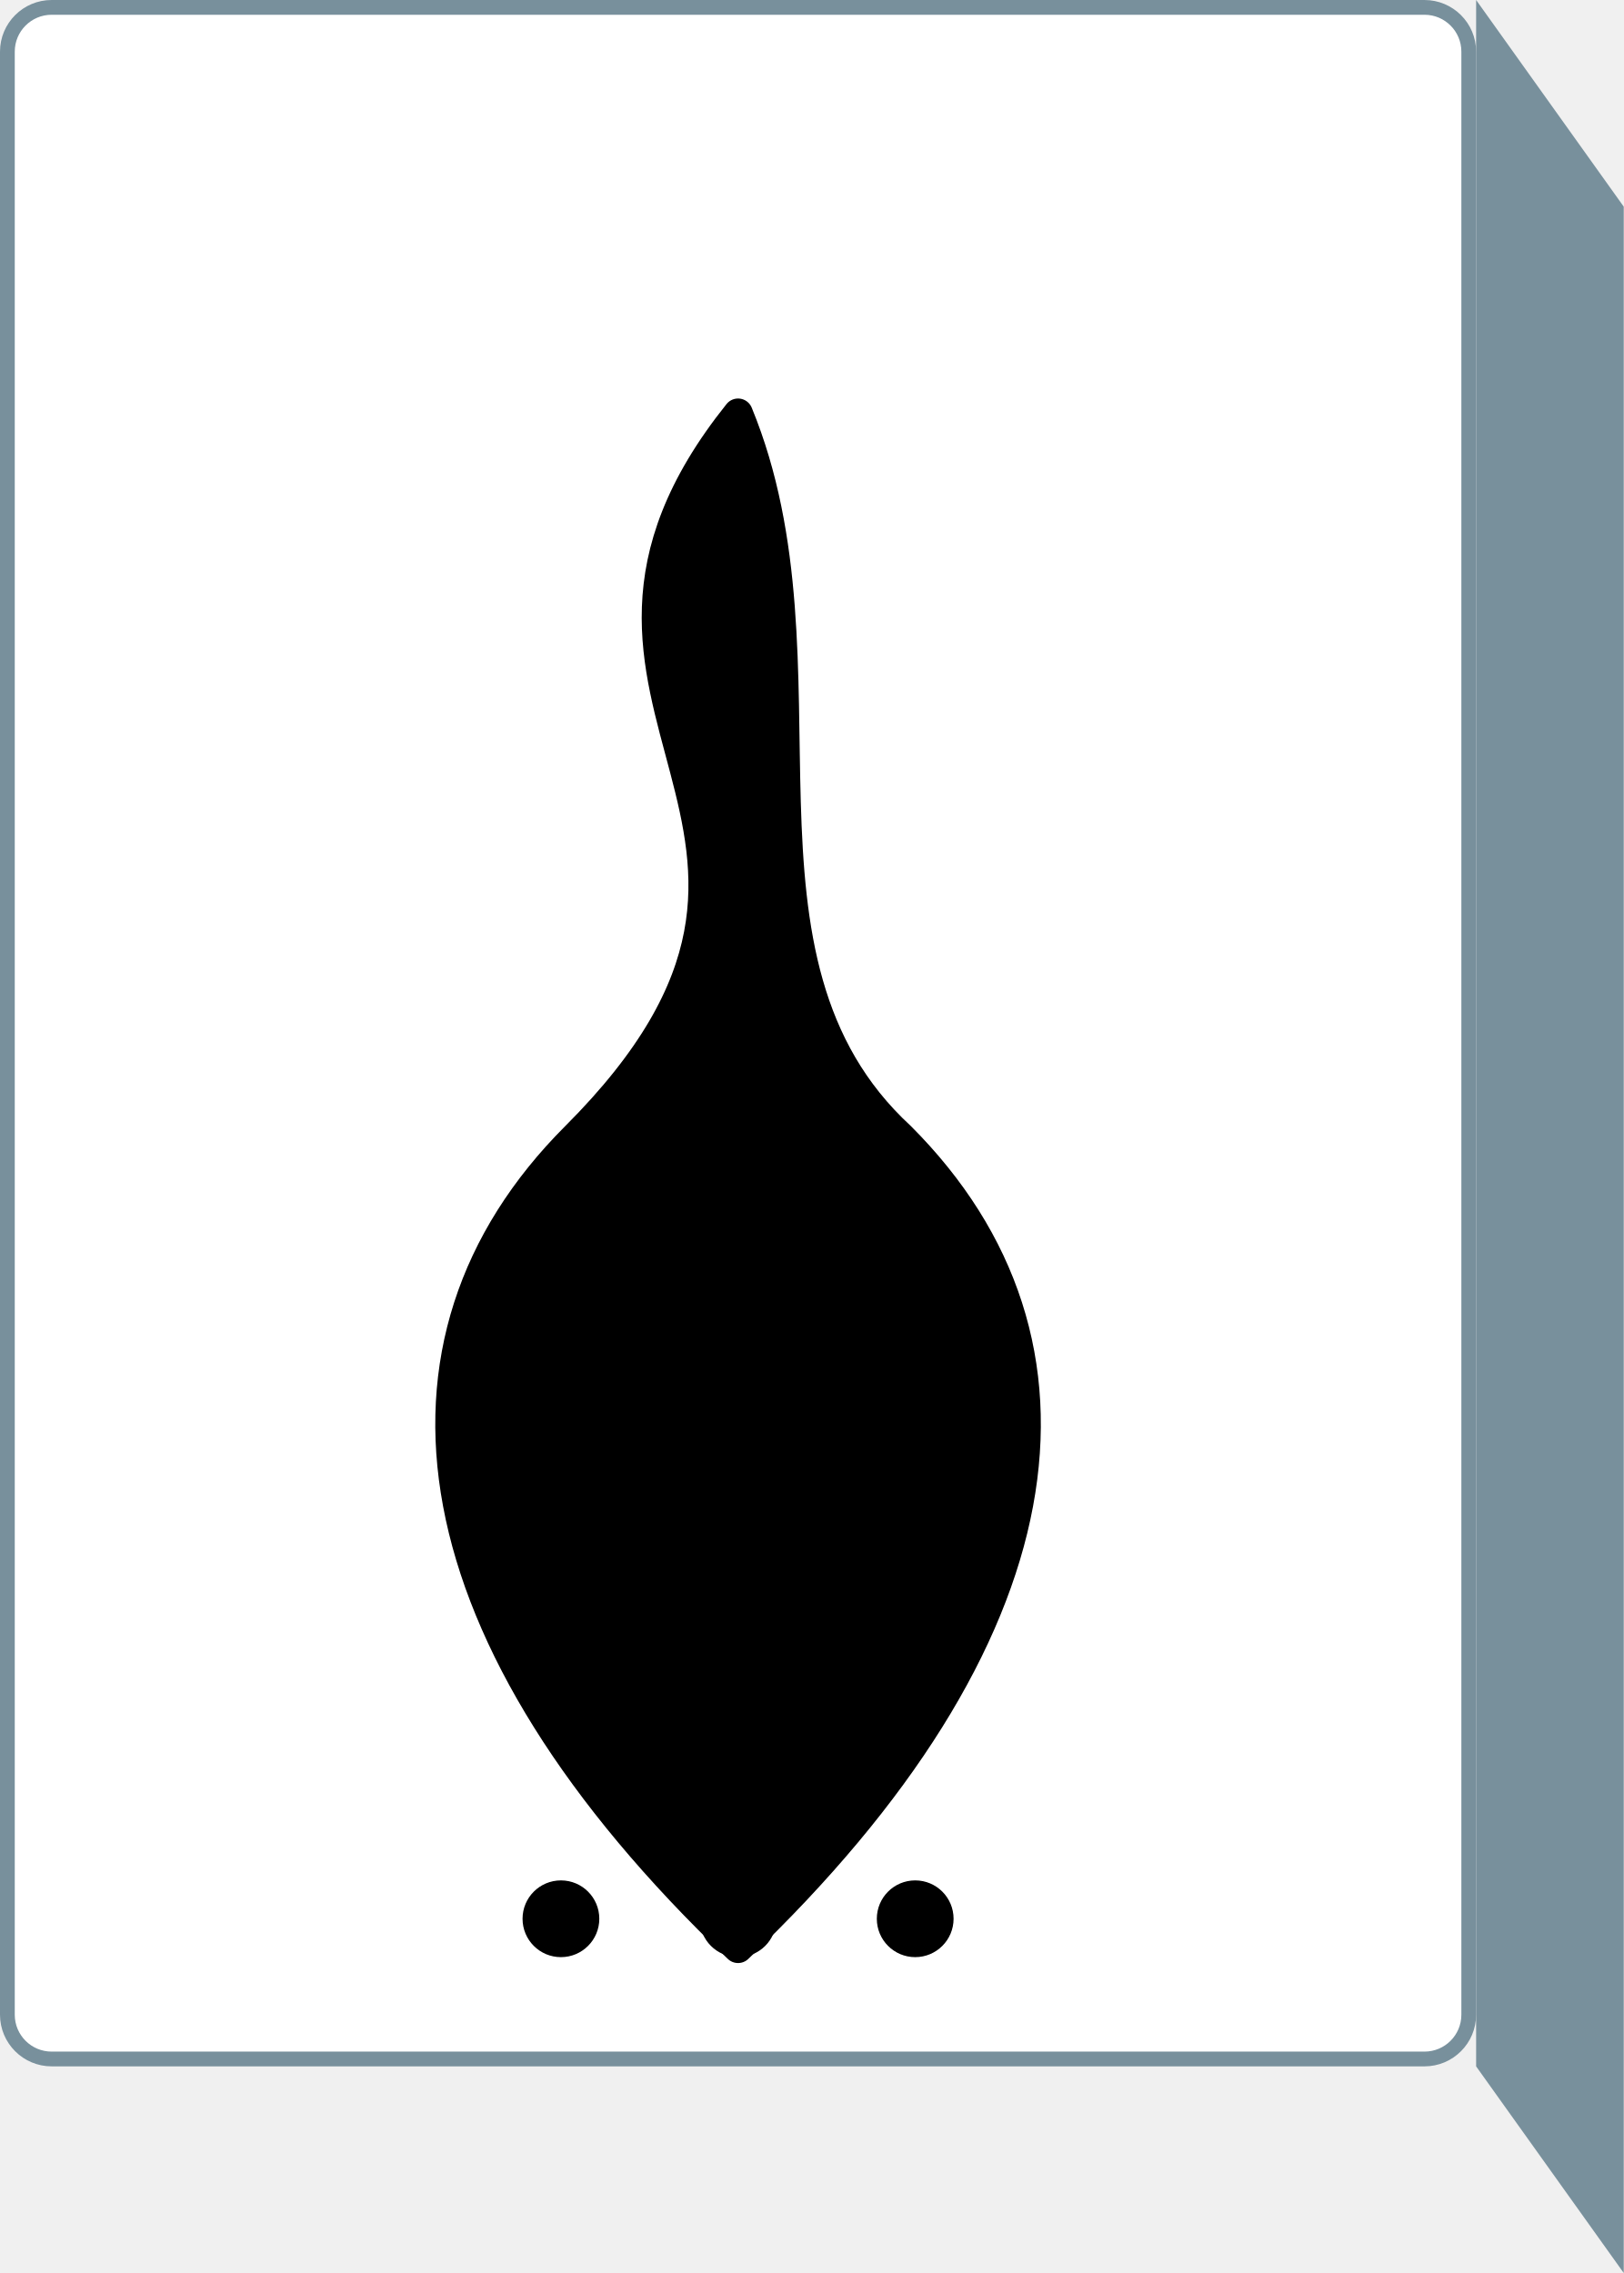
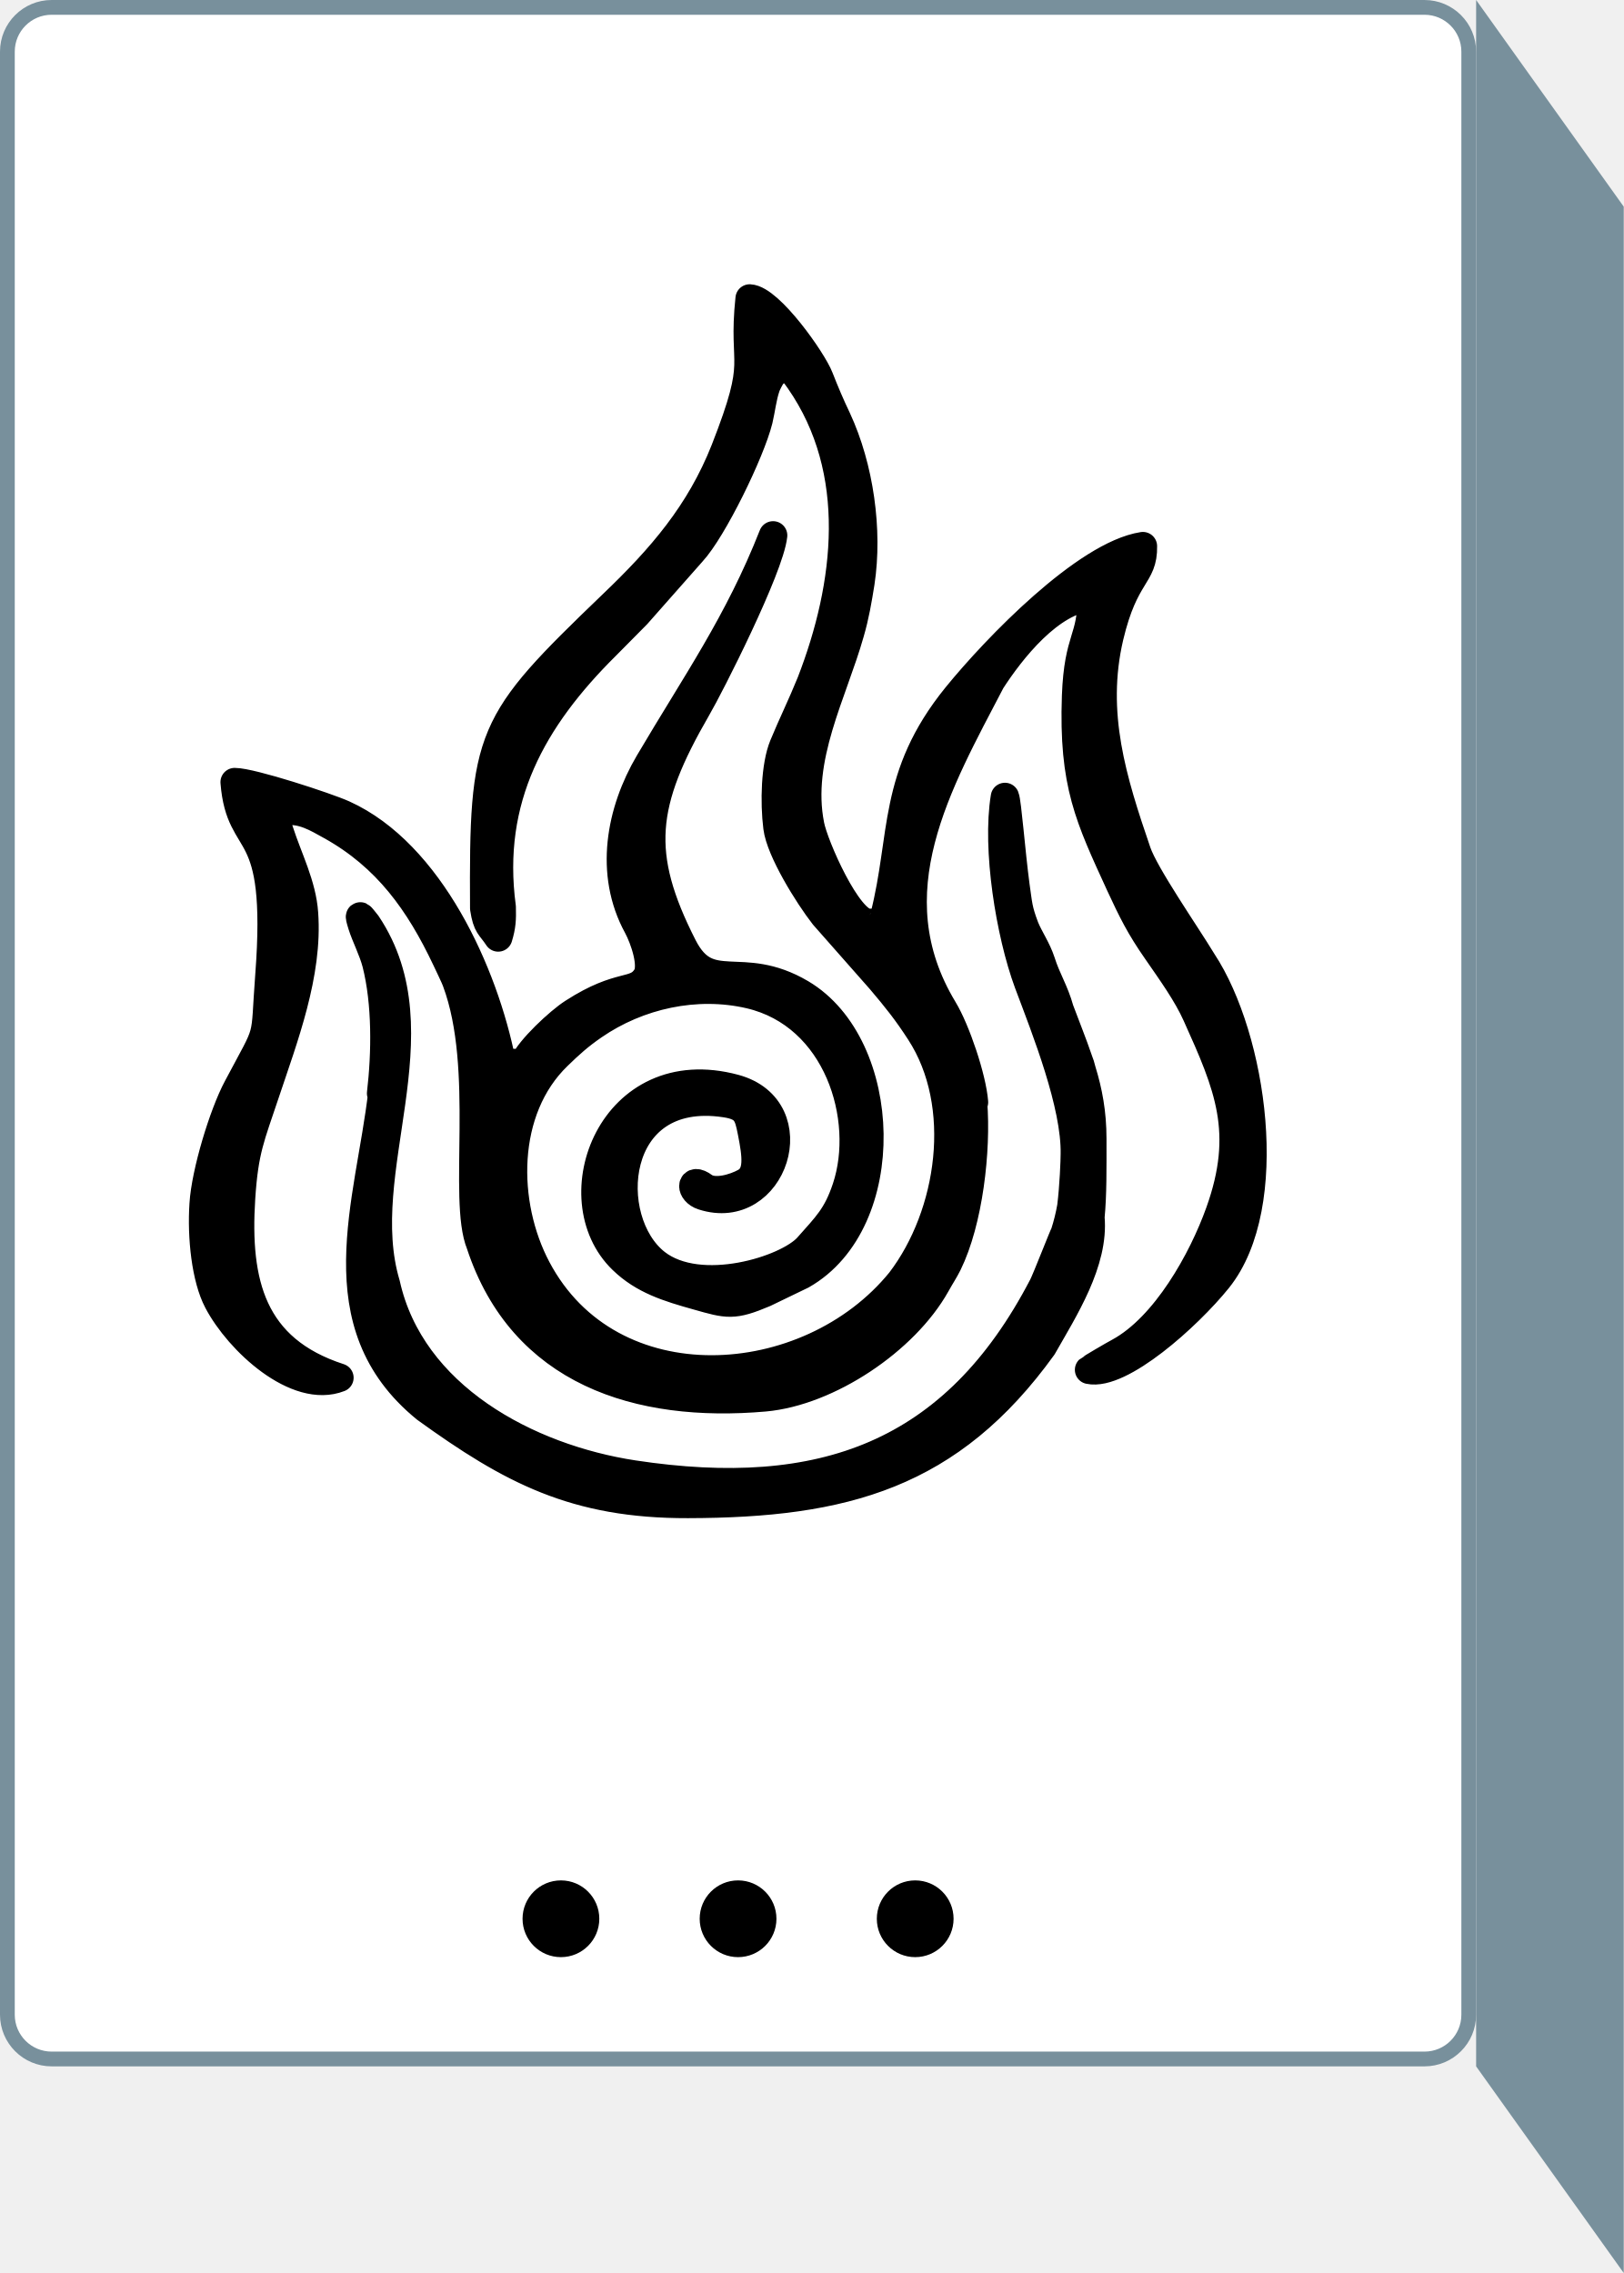
<svg xmlns="http://www.w3.org/2000/svg" width="110" height="154" viewBox="0 0 110 154">
  <path d="M100 0 L110 14 L110 154 L100 140 Z" fill="#78909c" />
  <rect x="0.5" y="0.5" width="99" height="139" rx="3" fill="#ffffff" stroke="#78909c" stroke-width="1" />
  <g transform="translate(0,20)">
-     <g fill="#000000" stroke="#000000" stroke-width="2" stroke-linejoin="round" stroke-linecap="round">
-       <path d="M50 8 C34 28 60 36 39 57 C25 71 28 91 50 112 C72 91 75 71 61 57 C48 45 57 25 50 8 Z" />
+     <g transform="translate(-102.0094,-205.8683) scale(0.02143)">
+       <path d="M7839 12158c-6,-77 -57,-228 -97,-294 -222,-368 -16,-717 151,-1038 62,-96 187,-257 318,-266 1,137 -42,127 -49,313 -10,280 42,385 139,597 39,84 63,133 116,209 47,68 96,136 126,203 101,224 164,370 73,624 -54,151 -171,362 -318,442 -19,10 -92,53 -95,56 99,21 311,-168 407,-287 187,-233 110,-763 -49,-1004 -54,-89 -182,-273 -207,-346 -77,-225 -144,-438 -87,-681 48,-202 108,-189 106,-286 -180,28 -463,320 -589,475 -205,253 -163,440 -228,695 -1,5 -10,21 -15,21l-35 0c-66,0 -173,-245 -185,-309 -42,-212 72,-417 126,-608 16,-55 24,-103 33,-159 25,-165 -3,-364 -74,-517 -21,-44 -38,-84 -56,-130 -21,-55 -157,-248 -220,-251 -24,228 40,178 -78,479 -79,200 -201,341 -356,489 -393,378 -408,408 -405,960 9,58 19,54 44,92 11,-36 12,-57 11,-96 -46,-343 98,-597 329,-826 35,-36 65,-65 98,-99l174 -197c66,-71 186,-317 211,-418 8,-34 12,-72 23,-104 3,-10 15,-32 19,-37 39,-45 59,-26 88,16 199,287 155,648 36,955 -30,74 -59,132 -87,200 -26,63 -29,178 -19,258 9,73 97,215 147,279l179 203c50,59 83,100 125,165 150,231 99,577 -62,788 -291,358 -918,399 -1150,-40 -108,-204 -111,-502 66,-673 38,-37 68,-64 113,-95 142,-98 325,-138 494,-99 279,65 379,392 306,612 -30,90 -62,119 -122,187 -65,73 -341,159 -480,51 -173,-135 -146,-561 219,-506 67,10 73,36 84,91 15,76 23,134 -21,159 -34,19 -98,38 -131,14 -43,-32 -44,16 -3,29 222,72 336,-275 101,-339 -388,-105 -556,347 -355,541 66,64 144,88 237,114 95,27 113,33 212,-9l118 -57c294,-167 276,-725 -3,-890 -190,-112 -291,12 -373,-148 -149,-293 -130,-453 44,-754 41,-70 230,-443 241,-546 -109,277 -243,466 -392,719 -90,153 -128,349 -36,517 21,39 51,125 28,160 -36,56 -80,15 -232,113 -44,28 -138,116 -156,160l-70 -2c-56,-285 -228,-662 -500,-785 -53,-24 -291,-102 -344,-102 18,226 148,110 110,610 -17,223 6,154 -101,356 -45,84 -101,269 -107,368 -7,105 7,235 45,307 66,126 249,295 384,242 -278,-90 -328,-301 -311,-567 10,-154 30,-193 77,-334 58,-174 136,-376 122,-567 -6,-90 -50,-173 -78,-260 -9,-28 -16,-50 -17,-54l33 -9c56,-8 103,21 148,46 176,98 279,242 364,422 6,13 28,58 32,70 103,276 18,689 76,831 133,403 498,519 898,484 201,-18 443,-180 542,-357 15,-27 26,-43 37,-65 66,-134 92,-359 80,-510z" fill="#000000" stroke="#000000" stroke-width="90.0" stroke-linejoin="round" stroke-linecap="round" />
+       <path d="M5969 12128c-40,348 -192,730 137,998 270,195 472,303 829,302 495,-1 829,-92 1121,-497 67,-118 164,-268 151,-409 7,-74 6,-153 6,-249 0,-81 -13,-149 -33,-214 -3,-13 -7,-25 -11,-35 -18,-53 -39,-104 -59,-158 -17,-61 -41,-95 -59,-152 -13,-40 -37,-74 -51,-108 -22,-58 -21,-71 -30,-133 -14,-105 -26,-264 -33,-280 -27,163 16,431 74,588 56,149 150,385 147,541 0,20 -3,101 -11,166 -5,29 -12,57 -21,85 -3,3 -58,145 -69,166 -279,536 -699,686 -1294,596 -335,-51 -704,-247 -783,-602 -107,-358 171,-792 -60,-1138 -22,-27 -28,-39 -15,3 11,35 34,79 45,121 32,126 30,283 15,411z" fill="#000000" stroke="#000000" stroke-width="90.0" stroke-linejoin="round" stroke-linecap="round" />
    </g>
    <circle cx="38" cy="110" r="2.6" fill="#000000" />
    <circle cx="50" cy="110" r="2.6" fill="#000000" />
    <circle cx="62" cy="110" r="2.6" fill="#000000" />
  </g>
</svg>
